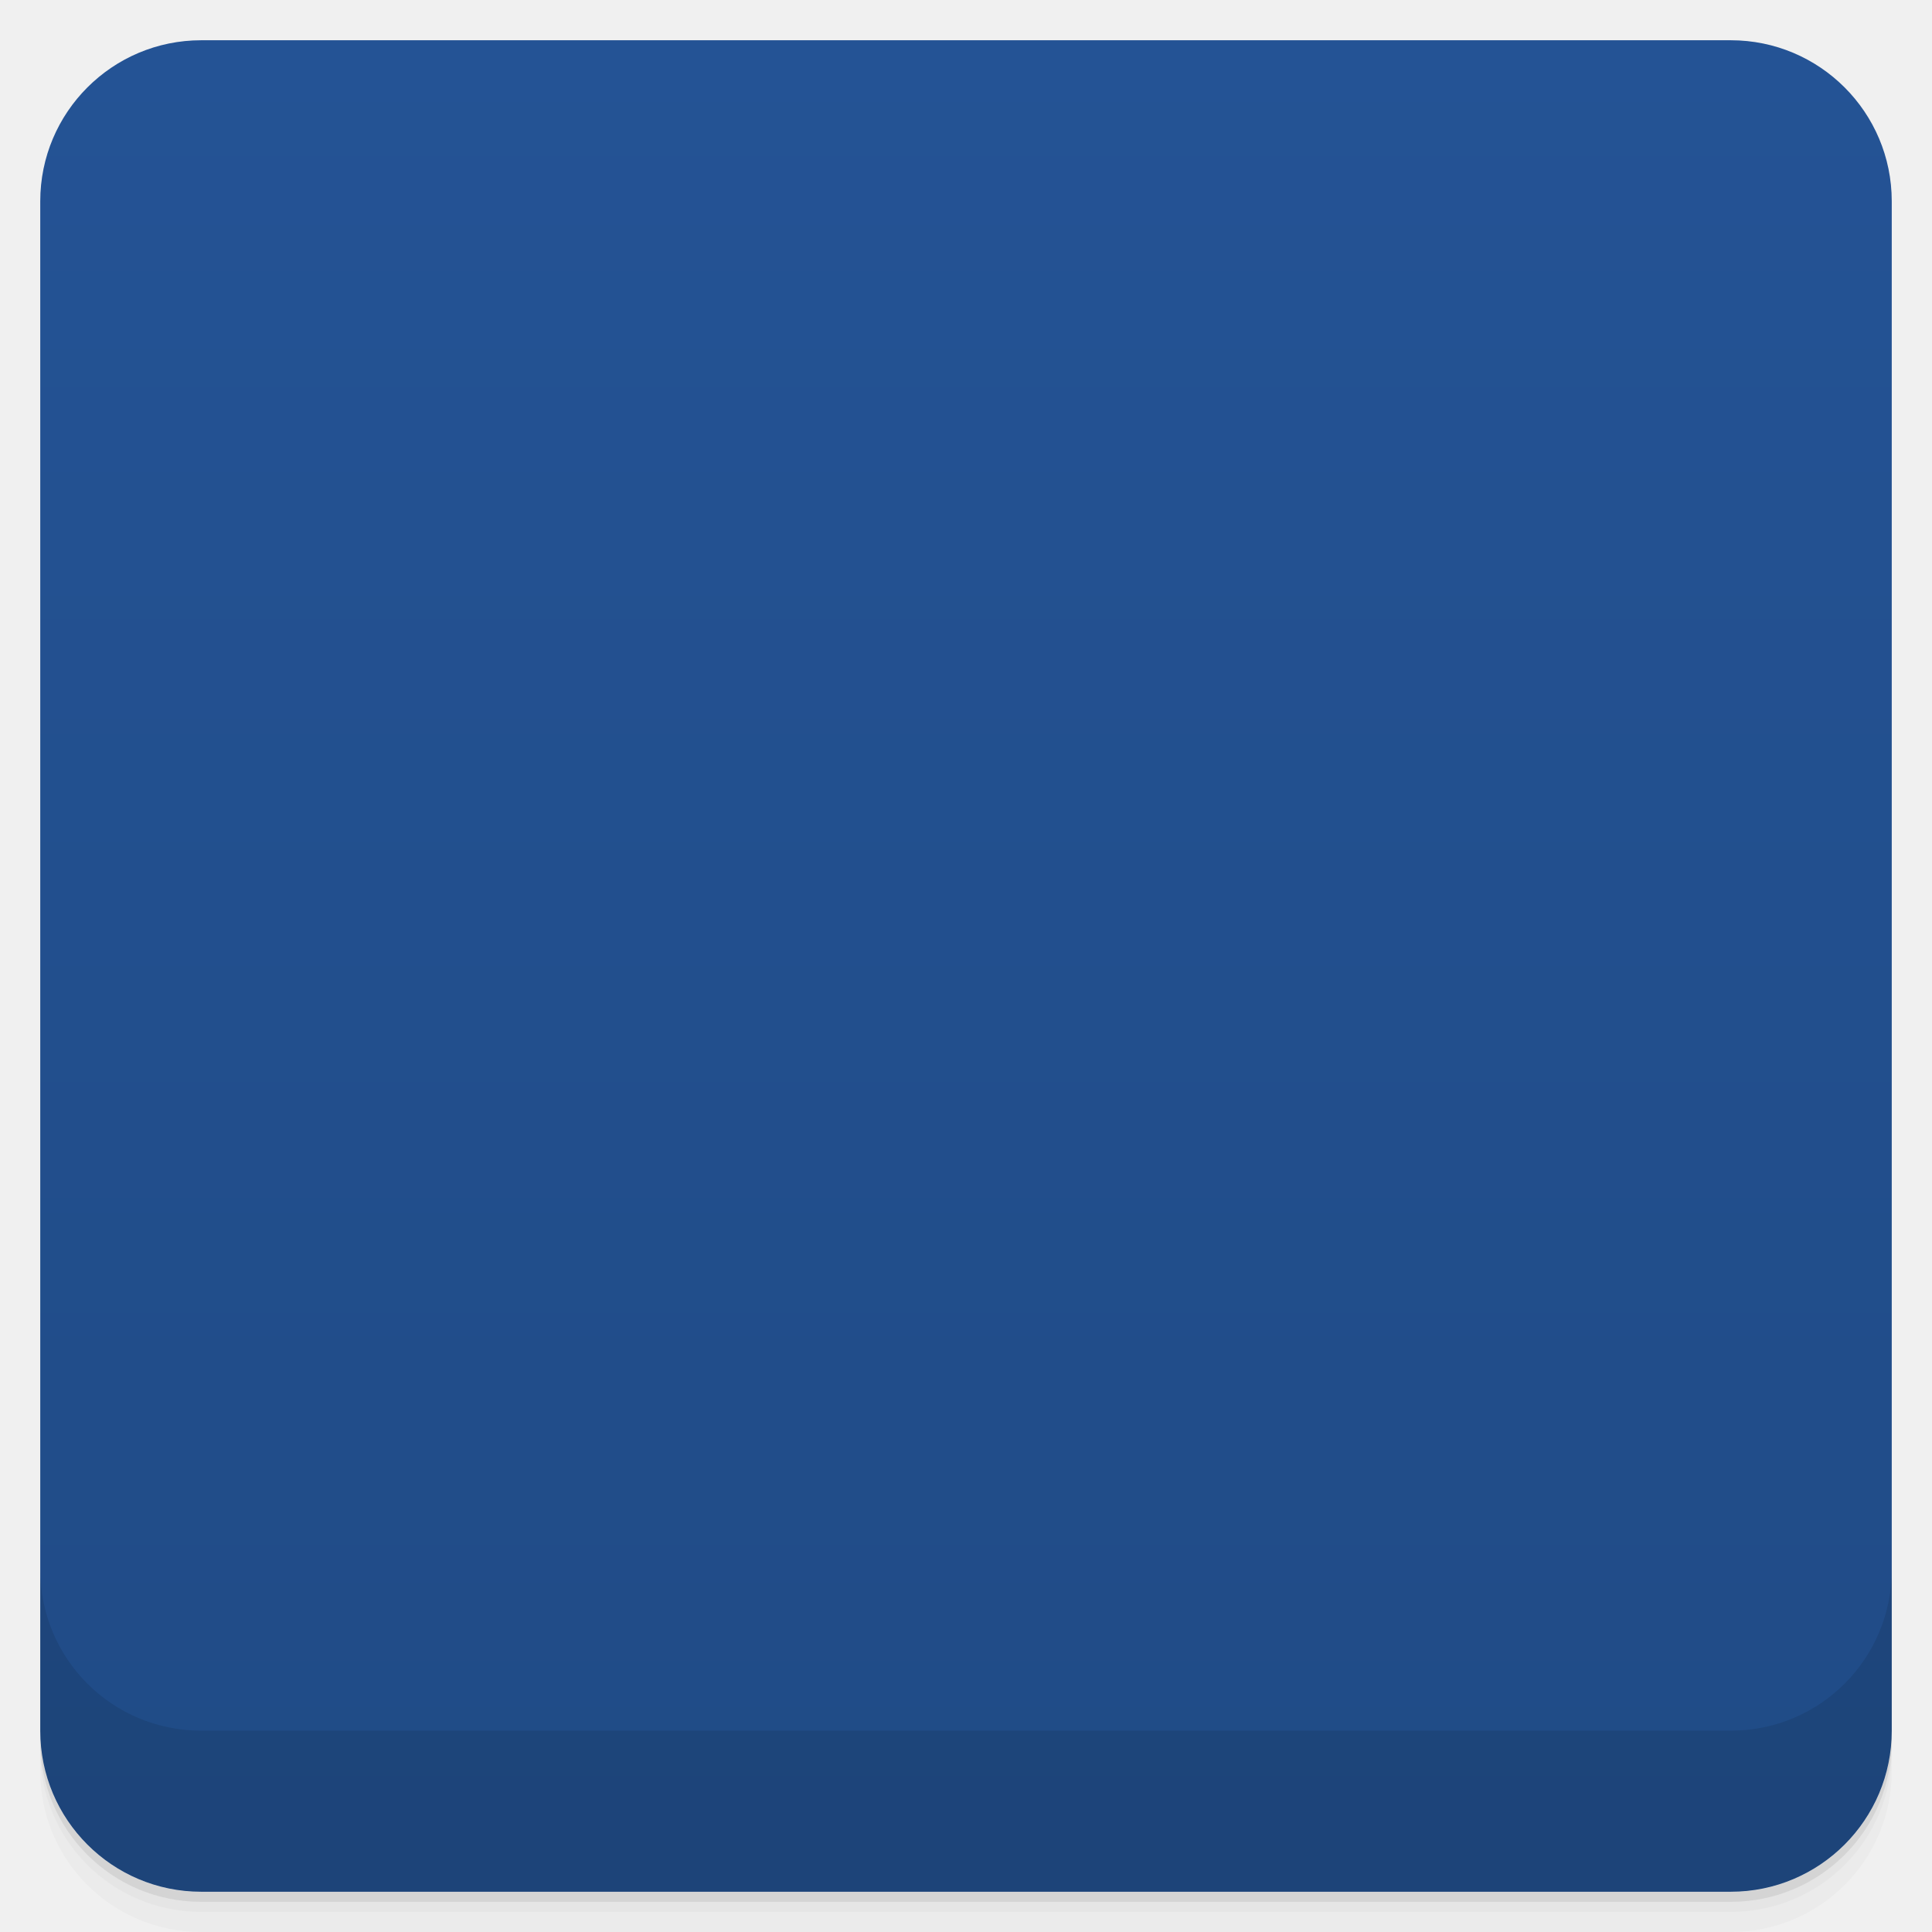
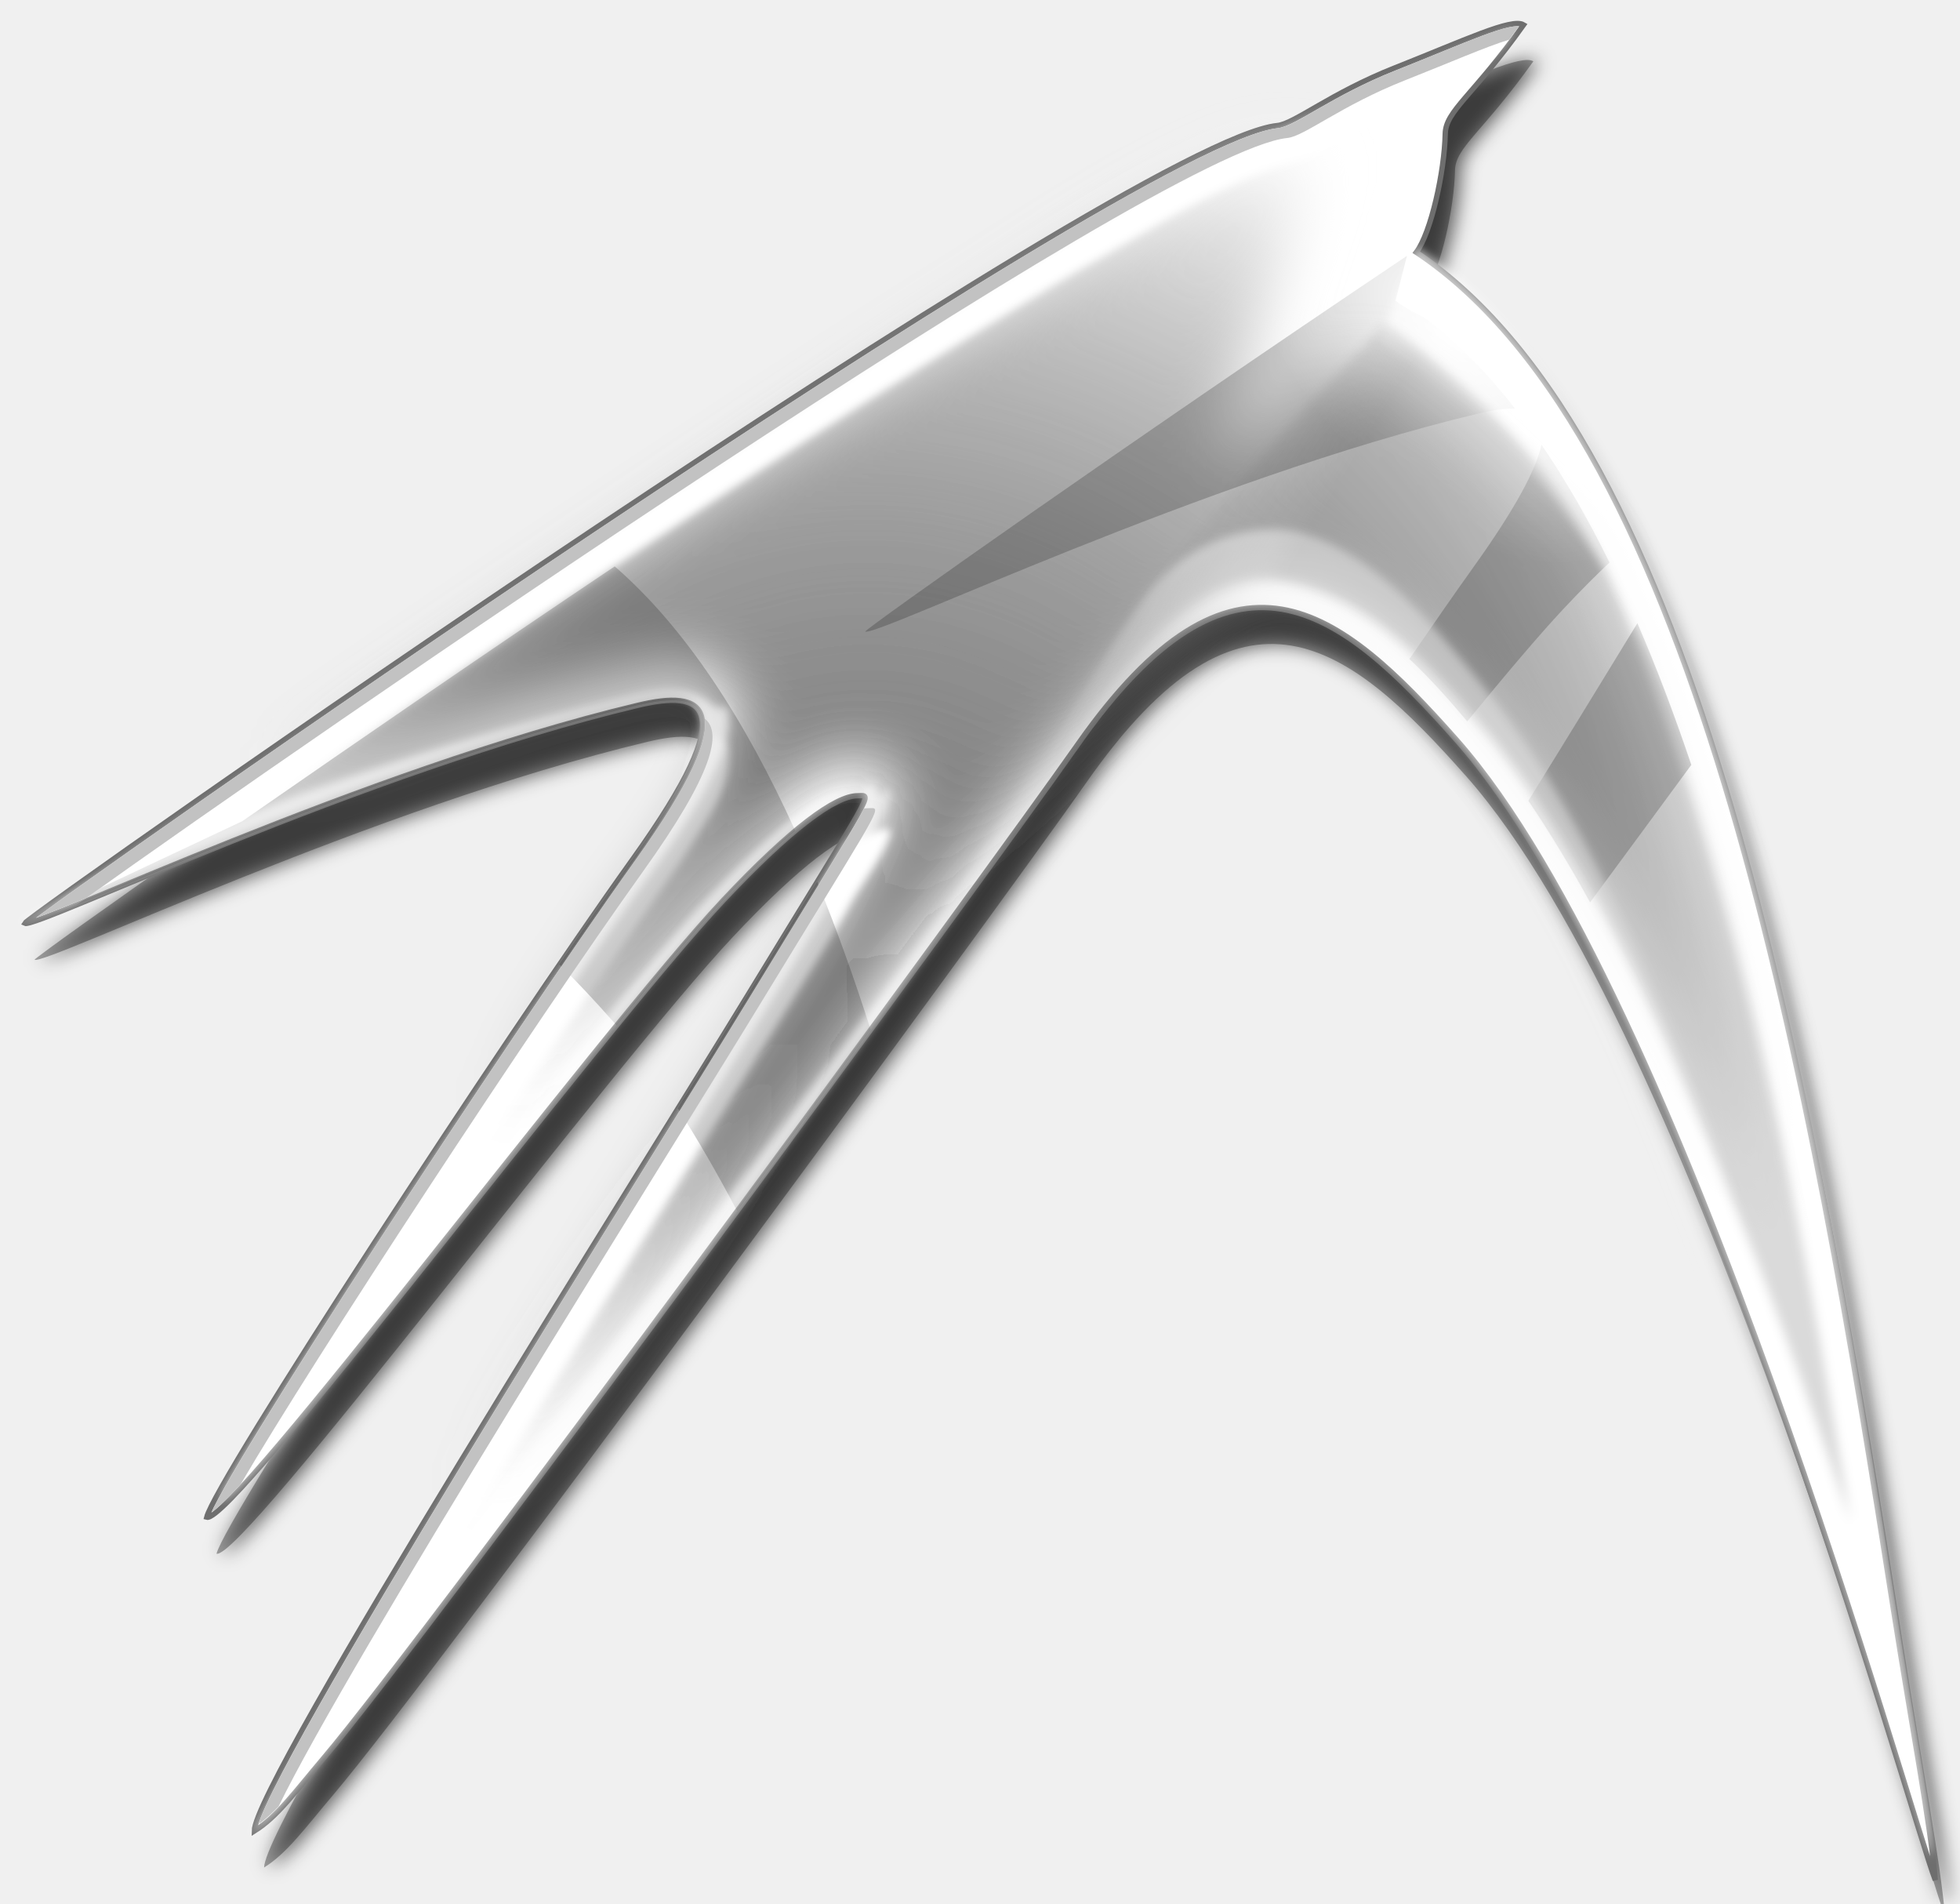
- <svg viewBox="0 0 48 48">
-   <defs>
-     <linearGradient id="linearGradient3764" x1="1" x2="47" gradientUnits="userSpaceOnUse" gradientTransform="translate(-48,0.00221467)">
-       <stop stop-color="#204b86" stop-opacity="1" />
-       <stop offset="1" stop-color="#245395" stop-opacity="1" />
+ <svg xmlns="http://www.w3.org/2000/svg" xmlns:xlink="http://www.w3.org/1999/xlink" version="1.0" width="551" height="535" id="svg2">
+   <defs id="defs4">
+     <linearGradient id="linearGradient4835">
+       <stop id="stop4837" style="stop-color:#ffffff;stop-opacity:0" offset="0" />
+       <stop id="stop4839" style="stop-color:#ffffff;stop-opacity:0.635" offset="1" />
    </linearGradient>
-     <clipPath id="clipPath-821316214">
-       <g transform="translate(0,-1004.362)">
-         <rect rx="4" y="1005.36" x="1" height="46" width="46" fill="#1890d0" />
-       </g>
-     </clipPath>
-     <clipPath id="clipPath-834305836">
-       <g transform="translate(0,-1004.362)">
-         <rect rx="4" y="1005.36" x="1" height="46" width="46" fill="#1890d0" />
-       </g>
-     </clipPath>
+     <linearGradient id="linearGradient4793">
+       <stop id="stop4795" style="stop-color:#000000;stop-opacity:0" offset="0" />
+       <stop id="stop4797" style="stop-color:#000000;stop-opacity:0.2" offset="1" />
+     </linearGradient>
+     <linearGradient id="linearGradient4777">
+       <stop id="stop4779" style="stop-color:#000000;stop-opacity:0.145" offset="0" />
+       <stop id="stop4781" style="stop-color:#000000;stop-opacity:0" offset="1" />
+     </linearGradient>
+     <filter id="filter3326">
+       <feGaussianBlur stdDeviation="2.647" id="feGaussianBlur3328" />
+     </filter>
+     <linearGradient id="linearGradient3486">
+       <stop id="stop3488" style="stop-color:#000000;stop-opacity:0.502" offset="0" />
+       <stop id="stop3490" style="stop-color:#ffffff;stop-opacity:1" offset="1" />
+     </linearGradient>
+     <filter id="filter4517">
+       <feGaussianBlur stdDeviation="1.315" id="feGaussianBlur4519" />
+     </filter>
+     <filter id="filter4638">
+       <feGaussianBlur id="feGaussianBlur4640" stdDeviation="1.14" />
+     </filter>
+     <radialGradient cx="244.977" cy="276.315" r="217.688" fx="244.977" fy="276.315" id="radialGradient4712" xlink:href="#linearGradient3486" gradientUnits="userSpaceOnUse" gradientTransform="matrix(1.197615,0,0,1.233796,-49.38604,-65.70691)" />
+     <filter id="filter4773">
+       <feGaussianBlur id="feGaussianBlur4775" stdDeviation="1.55" />
+     </filter>
+     <linearGradient x1="352.895" y1="175.324" x2="324.35" y2="158.354" id="linearGradient4783" xlink:href="#linearGradient4777" gradientUnits="userSpaceOnUse" />
+     <radialGradient cx="390.528" cy="105.771" r="118.781" fx="390.528" fy="105.771" id="radialGradient4832" xlink:href="#linearGradient4793" gradientUnits="userSpaceOnUse" gradientTransform="matrix(-0.2772848,0.2362336,-0.420973,-0.4941271,560.7761,53.57883)" />
+     <radialGradient cx="235.584" cy="137.568" r="268.902" fx="235.584" fy="137.568" id="radialGradient4841" xlink:href="#linearGradient4835" gradientUnits="userSpaceOnUse" gradientTransform="matrix(0.238287,-0.271638,8.4789835e-2,7.4379539e-2,222.3508,262.4926)" />
+     <filter id="filter4871">
+       <feGaussianBlur id="feGaussianBlur4873" stdDeviation="8.124" />
+     </filter>
  </defs>
-   <g>
-     <path d="m 1 43 l 0 0.25 c 0 2.216 1.784 4 4 4 l 38 0 c 2.216 0 4 -1.784 4 -4 l 0 -0.25 c 0 2.216 -1.784 4 -4 4 l -38 0 c -2.216 0 -4 -1.784 -4 -4 z m 0 0.5 l 0 0.5 c 0 2.216 1.784 4 4 4 l 38 0 c 2.216 0 4 -1.784 4 -4 l 0 -0.5 c 0 2.216 -1.784 4 -4 4 l -38 0 c -2.216 0 -4 -1.784 -4 -4 z" opacity="0.02" />
-     <path d="m 1 43.25 l 0 0.25 c 0 2.216 1.784 4 4 4 l 38 0 c 2.216 0 4 -1.784 4 -4 l 0 -0.25 c 0 2.216 -1.784 4 -4 4 l -38 0 c -2.216 0 -4 -1.784 -4 -4 z" opacity="0.05" />
-     <path d="m 1 43 l 0 0.25 c 0 2.216 1.784 4 4 4 l 38 0 c 2.216 0 4 -1.784 4 -4 l 0 -0.25 c 0 2.216 -1.784 4 -4 4 l -38 0 c -2.216 0 -4 -1.784 -4 -4 z" opacity="0.1" />
-   </g>
-   <g>
-     <rect width="46" height="46" x="-47" y="1" rx="4" transform="matrix(0,-1,1,0,0,0)" fill="url(#linearGradient3764)" fill-opacity="1" />
-   </g>
-   <g>
-     <g clip-path="url(#clipPath-821316214)">
-       <g opacity="0.1">
-         <g>
-           <path d="m 29.984 21.262 c -1.473 -1.711 -2.797 -2.816 -4.758 0.063 c -1.172 1.711 -8.176 11.527 -9.461 13.09 c -0.375 0.453 -0.594 0.766 -0.879 0.953 c 0 -0.621 4.84 -8.512 6.191 -10.797 c 1.629 -2.746 1.578 -2.586 1.383 -2.586 c -0.277 0 -0.836 0.418 -1.691 1.355 c -1.555 1.707 -6.164 8.07 -6.484 7.973 c 0.109 -0.461 3.719 -6.156 5.355 -8.512 c 1.41 -2.031 0.871 -2.188 0.063 -1.988 c -3.445 0.848 -7.57 2.891 -7.703 2.816 c 0.051 -0.105 13.887 -10.117 15.738 -10.309 c 0.215 -0.023 0.668 -0.418 1.477 -0.75 c 0.879 -0.355 1.469 -0.648 1.617 -0.555 c -0.645 0.926 -0.98 1.113 -0.988 1.41 c -0.008 0.488 -0.176 1.277 -0.363 1.531 c 3.578 2.453 4.973 10.809 5.992 17.535 c 0.242 1.594 0.469 2.797 0.527 3.508 c -0.301 -0.801 -3.16 -11.422 -6.02 -14.738 m 0 0" stroke="none" fill-rule="nonzero" fill-opacity="1" fill="#000" />
-         </g>
-       </g>
-     </g>
-   </g>
-   <g>
-     <g clip-path="url(#clipPath-834305836)">
-       <g transform="translate(0,-1)">
-         <g>
-           <path d="m 29.984 21.262 c -1.473 -1.711 -2.797 -2.816 -4.758 0.063 c -1.172 1.711 -8.176 11.527 -9.461 13.09 c -0.375 0.453 -0.594 0.766 -0.879 0.953 c 0 -0.621 4.84 -8.512 6.191 -10.797 c 1.629 -2.746 1.578 -2.586 1.383 -2.586 c -0.277 0 -0.836 0.418 -1.691 1.355 c -1.555 1.707 -6.164 8.07 -6.484 7.973 c 0.109 -0.461 3.719 -6.156 5.355 -8.512 c 1.41 -2.031 0.871 -2.188 0.063 -1.988 c -3.445 0.848 -7.57 2.891 -7.703 2.816 c 0.051 -0.105 13.887 -10.117 15.738 -10.309 c 0.215 -0.023 0.668 -0.418 1.477 -0.75 c 0.879 -0.355 1.469 -0.648 1.617 -0.555 c -0.645 0.926 -0.98 1.113 -0.988 1.41 c -0.008 0.488 -0.176 1.277 -0.363 1.531 c 3.578 2.453 4.973 10.809 5.992 17.535 c 0.242 1.594 0.469 2.797 0.527 3.508 c -0.301 -0.801 -3.16 -11.422 -6.02 -14.738 m 0 0" fill="#fff" stroke="none" fill-rule="nonzero" fill-opacity="1" />
-         </g>
-       </g>
-     </g>
-   </g>
-   <g>
-     <g transform="translate(0,-1004.362)">
-       <path d="m 1 1043.36 0 4 c 0 2.216 1.784 4 4 4 l 38 0 c 2.216 0 4 -1.784 4 -4 l 0 -4 c 0 2.216 -1.784 4 -4 4 l -38 0 c -2.216 0 -4 -1.784 -4 -4 z" opacity="0.1" />
-     </g>
-   </g>
+   <path d="M 412.169,218.159 C 379.246,180.992 349.578,156.987 305.659,219.577 C 279.526,256.821 122.697,470.178 93.92,504.162 C 85.561,514.034 80.664,520.895 74.246,524.871 C 74.256,511.363 182.577,339.824 212.891,290.113 C 249.303,230.4 248.147,233.887 243.79,233.903 C 237.621,233.925 225.074,243.025 205.996,263.372 C 171.158,300.527 67.98,438.81 60.867,436.677 C 63.338,426.632 144.05,302.863 180.697,251.663 C 212.288,207.526 200.213,204.162 182.105,208.471 C 104.955,226.871 12.682,271.355 9.698,269.751 C 10.814,267.447 320.46,49.705 361.824,45.543 C 366.64,45.058 376.8,36.47 394.905,29.317 C 414.56,21.551 427.788,15.235 431.06,17.232 C 416.717,37.338 409.165,41.385 409.037,47.871 C 408.828,58.491 405.048,75.672 400.909,81.158 C 480.925,134.463 512.144,316.215 535.003,462.402 C 540.458,497.101 545.513,523.158 546.803,538.641 C 540.049,521.263 476.071,290.3 412.169,218.159 z" id="path3317" style="fill-opacity:0.333" />
+   <path d="M 413.669,218.159 C 380.746,180.992 351.078,156.987 307.159,219.577 C 281.026,256.821 124.197,470.178 95.42,504.162 C 87.061,514.034 82.164,520.895 75.746,524.871 C 75.756,511.363 184.077,339.824 214.391,290.113 C 250.804,230.4 249.647,233.887 245.29,233.903 C 239.121,233.925 226.574,243.025 207.496,263.372 C 172.658,300.527 69.48,438.81 62.367,436.677 C 64.838,426.632 145.55,302.863 182.197,251.663 C 213.788,207.526 201.713,204.162 183.605,208.471 C 106.455,226.871 14.182,271.356 11.198,269.751 C 12.314,267.447 321.96,49.705 363.324,45.543 C 368.14,45.058 378.3,36.47 396.405,29.317 C 416.06,21.551 429.288,15.235 432.56,17.232 C 418.217,37.338 410.665,41.385 410.537,47.871 C 410.328,58.491 406.548,75.672 402.409,81.158 C 482.425,134.463 513.644,316.215 536.503,462.402 C 541.958,497.101 547.013,523.158 548.303,538.641 C 541.549,521.263 477.571,290.3 413.669,218.159 z" id="path3293" style="fill-opacity:0.627;filter:url(#filter3326)" />
+   <path d="M 409.418,207.909 C 376.496,170.742 346.828,146.737 302.909,209.327 C 276.776,246.571 119.947,459.928 91.17,493.912 C 82.811,503.784 77.914,510.645 71.496,514.621 C 71.506,501.113 179.826,329.574 210.14,279.863 C 246.553,220.15 245.397,223.637 241.04,223.653 C 234.871,223.675 222.324,232.775 203.246,253.122 C 168.408,290.277 65.23,428.56 58.117,426.427 C 60.588,416.382 141.3,292.613 177.947,241.413 C 209.538,197.276 197.462,193.912 179.355,198.221 C 102.204,216.621 9.932,261.105 6.948,259.501 C 8.064,257.197 317.709,39.455 359.074,35.293 C 363.889,34.808 374.05,26.22 392.155,19.066 C 411.81,11.301 425.038,4.985 428.31,6.982 C 413.967,27.088 406.414,31.135 406.287,37.621 C 406.078,48.241 402.298,65.422 398.159,70.908 C 478.175,124.213 509.393,305.965 532.252,452.152 C 537.708,486.851 542.763,512.908 544.052,528.391 C 537.299,511.013 473.321,280.05 409.418,207.909 z" id="path3287" style="fill:#ffffff;stroke:#6e6e6e;stroke-width:1.5" />
+   <path d="M 369.682,43.724 C 361.058,44.569 355.803,44.842 349.941,47.209 C 321.034,58.882 295.074,77.34 268.258,93.538 C 204.474,133.648 142.002,175.774 80.112,218.755 C 116.09,204.76 152.66,191.319 190.799,184.911 C 202.393,185.019 211.901,198.435 206.643,209.224 C 199.692,233.006 181.099,250.459 168.563,271.137 C 158.921,284.951 149.454,298.904 140.08,312.911 C 164.937,281.858 189.517,250.163 219.163,223.618 C 226.349,217.954 234.991,211.197 244.643,212.724 C 252.102,214.662 255.633,224.468 250.674,230.505 C 240.484,249.848 227.932,268.027 216.909,286.932 C 189.368,331.56 161.599,375.91 134.487,420.755 C 192.803,344.087 215.507,319.787 271.907,241.704 C 284.975,225.223 338.969,157.35 361.112,160.068 C 385.975,163.511 403.738,183.744 418.746,201.996 C 458.384,251.046 479.45,311.463 502.205,369.536 C 506.771,381.873 511.157,394.271 515.487,406.693 C 501.087,319.668 480.137,235.973 443.814,155.1 C 419.508,130.259 411.77,120.363 383.97,103.058 C 380.344,99.578 341.437,130.649 341.437,130.649 L 369.682,43.724 z" id="path3431" style="fill:url(#radialGradient4712);filter:url(#filter4871)" />
+   <path d="M 395.531,71.906 C 316.14,125.131 243.757,176.389 243.219,177.5 C 246.203,179.105 338.474,134.619 415.625,116.219 C 419.451,115.308 423.005,114.757 425.938,114.844 C 418.048,104.779 409.579,96.144 400.438,89.25 C 397.465,87.87 394.729,86.325 392.312,84.531 L 395.531,71.906 z M 433.344,125 C 431.87,131.815 426.197,142.671 414.219,159.406 C 409.047,166.632 402.821,175.598 396.219,185.219 C 402.014,190.635 407.339,196.638 412.469,202.75 C 423.224,189.625 432.755,178.352 439.531,171.125 C 444.246,166.097 448.562,161.771 452.469,158.094 C 446.535,146.053 440.176,134.976 433.344,125 z M 460.312,175.156 C 456.284,181.725 452.493,187.893 446.406,197.875 C 442.293,204.62 436.268,214.385 429.656,225.062 C 435.901,234.302 441.639,243.855 447,253.625 C 456.812,240.331 466.301,227.455 475.469,214.969 C 470.771,201.019 465.731,187.689 460.312,175.156 z" id="path4752" style="fill:url(#radialGradient4832)" />
+   <path d="M 358.34,37.66 C 311.534,49.209 15.125,255.25 15.125,255.25 C 15.125,255.25 68.094,230.812 68.094,230.812 C 145.101,177.47 222.528,124.311 302.938,76.062 C 323.77,64.539 343.712,50.43 366.938,44.562 C 381.019,38.32 394.16,29.408 409,24.75 C 409,24.75 416.302,18.048 422.031,12.781 C 423.107,11.383 424.21,9.929 425.375,8.344 C 402.915,16.118 363.044,36.5 358.34,37.66 z M 198.875,205.844 C 202.859,217.828 145.7,282.889 63.781,418.438 C 63.169,419.52 62.754,420.296 62.312,421.125 C 69.54,412.016 116.938,352.281 116.938,352.281 C 141.139,314.653 166.582,277.94 191.938,241.094 C 197.244,232.012 205.097,222.923 204.75,211.906 C 205.327,207.839 201.197,207.744 198.875,205.844 z M 248.062,232.938 C 244.655,233.792 241.468,235.455 238.219,236.812 C 182.944,328.318 125.222,416.395 75.031,509.906 C 80.978,502.036 114,458.344 114,458.344 C 153.854,390.275 196.696,323.818 237.812,256.375 C 241.572,248.594 247.895,242.074 250.438,233.781 C 249.852,233.061 249.007,232.856 248.062,232.938 z" id="path3279" style="fill:#ffffff;filter:url(#filter4638)" />
+   <path d="M 172.812,159.188 C 137.666,182.743 102.834,206.748 68.094,230.812 C 68.094,230.812 46.442,241.006 28.341,249.501 L 21.56,254.282 C 50.682,242.397 119.278,212.544 179.344,198.219 C 197.451,193.91 209.529,197.27 177.938,241.406 C 172.04,249.646 164.92,259.872 157.25,271.094 C 162.366,276.025 167.478,281.587 172.688,287.469 C 172.903,287.712 173.128,287.971 173.344,288.219 C 185.305,273.554 195.833,260.97 203.219,253.094 C 211.118,244.669 217.892,238.222 223.562,233.5 C 209.422,202.305 192.769,176.524 172.812,159.188 z M 229.75,247.812 C 224.891,255.738 218.709,265.767 210.125,279.844 C 205.397,287.597 198.378,298.945 190.562,311.562 C 196.163,320.269 201.74,329.96 207.219,340.344 C 220.326,322.604 232.808,305.654 244.75,289.375 C 240.106,274.851 235.124,260.941 229.75,247.812 z" id="path3522" style="fill-opacity:0.2" />
+   <path d="M 56.75,231.341 C 58.955,230.438 60.142,232.394 62.437,231.466 C 96.39,217.732 139.208,204.926 178.594,195.591 C 183.596,194.405 188.326,193.661 193.187,194.622 C 195.618,195.102 198.21,196.133 200.344,198.153 C 202.477,200.173 204.325,197.08 204.719,199.934 C 205.506,205.643 203.66,211.203 200.125,218.403 C 196.59,225.603 191.038,234.407 182.875,245.559 C 164.393,270.808 134.77,315.024 109.562,354.028 C 107.047,357.92 105.476,360.574 103.062,364.341 C 106.518,360.021 109.264,361.994 112.844,357.497 C 144.038,318.314 178.501,274.383 196.531,255.153 C 206.204,244.837 214.533,236.803 221.5,231.153 C 228.467,225.504 233.212,221.523 240.469,221.497 C 240.64,221.496 241.049,221.362 242.625,221.528 C 243.413,221.611 246.23,218.921 246.25,220.809 C 246.319,227.361 249.636,220.084 249.937,221.747 C 250.54,225.073 249.63,226.171 249.062,227.497 C 248.495,228.823 247.758,230.171 246.75,231.966 C 242.718,239.143 233.912,253.224 215.719,283.059 C 200.497,308.022 165.647,363.707 134.562,414.872 C 124.534,431.378 115.341,446.71 106.906,461.059 C 205.379,335.609 257.562,269.439 279.099,235.011 C 291.146,215.753 305.719,191.064 321.079,168.988 C 334.283,150.01 354.971,146.678 365.845,149.815 C 387.593,156.089 403.903,176.959 417.876,194.096 C 452.447,236.496 485.961,321.832 523.875,439.309 C 513.315,372.947 500.459,295.955 480.719,228.653 C 460.299,159.034 425.685,120.847 387.806,95.667 C 387.806,95.667 398.156,69.434 398.156,69.434 C 479.403,123.442 510.408,309.499 531.937,445.247 C 540.972,502.21 543.985,515.336 542.812,522.028 C 493.727,365.067 452.041,257.892 411.19,209.463 C 385.213,178.667 350.175,137.698 301.531,210.653 C 276.568,248.092 118.683,460.606 89.906,494.591 C 81.547,504.462 76.512,511.926 70.094,515.903 C 77.137,505.911 179.084,336.147 209.398,286.436 C 245.811,226.723 245.326,222.481 240.969,222.497 C 234.8,222.519 221.203,233.587 202.125,253.934 C 167.287,291.089 69.052,423.73 61.939,421.597 C 66.871,412.255 139.165,299.843 176.515,246.006 C 207.454,201.41 198.83,192.11 180.719,196.403 C 103.268,214.761 8.234,261.102 5.25,259.497 M 236.187,221.778 C 236.22,221.801 236.235,221.886 236.187,221.997 C 236.174,222.029 236.08,222.177 236.062,222.216 C 236.071,222.169 236.052,221.969 236.062,221.934 C 236.105,221.793 236.155,221.755 236.187,221.778 z" id="path3461" style="fill:url(#radialGradient4841);filter:url(#filter4517)" />
+   <path d="M 248.243,283.845 C 283.054,238.452 247.512,280.619 312.076,193.932 C 324.78,178.157 340.122,159.726 361.562,163.375 C 386.751,168.314 403.702,189.563 419.687,207.937 C 454.211,251.977 473.98,305.311 494.896,356.87 C 503.853,380.33 512.277,403.945 520.219,427.75 C 505.07,335.234 489,246.446 451.318,160.001 C 437.426,132.846 418.851,113.408 389.5,91.19 C 389.5,91.19 289,189.465 248.243,283.845 z" id="path4714" style="fill:url(#linearGradient4783);filter:url(#filter4773)" />
+   <path d="M 426.625,7.375 C 425.998,7.371 425.157,7.447 424.188,7.656 C 422.248,8.074 419.696,8.918 416.625,10.062 C 410.483,12.351 402.276,15.863 392.438,19.75 C 383.436,23.307 376.398,27.246 371,30.344 C 365.602,33.441 361.951,35.75 359.156,36.031 C 354.263,36.524 344.87,40.344 332.469,46.688 C 320.067,53.031 304.579,61.894 287.156,72.406 C 252.31,93.43 209.699,121.101 168.344,148.719 C 126.988,176.337 86.891,203.888 57.062,224.688 C 42.148,235.087 29.776,243.82 21.125,250 C 16.799,253.09 13.397,255.532 11.062,257.25 C 10.663,257.544 10.492,257.687 10.156,257.938 C 10.709,257.748 11.092,257.631 11.781,257.375 C 14.722,256.283 18.865,254.615 24,252.5 C 24.08,252.467 24.201,252.408 24.281,252.375 C 84.731,209.186 325.698,42.425 361.906,38.781 C 366.722,38.297 376.895,29.716 395,22.562 C 407.87,17.478 417.887,13.07 424.25,11.156 C 425.139,9.972 426.051,8.752 427,7.438 C 426.849,7.422 426.808,7.376 426.625,7.375 z M 198.094,201.969 C 198.634,205.15 197.629,209.544 194.719,215.75 C 191.659,222.273 186.476,230.788 178.562,241.844 C 160.254,267.423 130.907,311.159 105.844,349.75 C 93.312,369.045 81.856,387.068 73.375,400.875 C 69.134,407.779 65.632,413.63 63.125,418.062 C 61.871,420.279 60.852,422.141 60.125,423.594 C 59.776,424.292 59.715,424.531 59.5,425.031 C 59.696,424.896 59.832,424.837 60.062,424.656 C 61.17,423.789 62.665,422.406 64.438,420.594 C 65.42,419.59 66.499,418.416 67.656,417.156 C 87.975,382.366 149.922,288.021 180.781,244.906 C 200.401,217.496 203.145,205.855 198.094,201.969 z M 245.281,227.125 C 244.904,227.105 244.42,227.154 243.875,227.156 C 243.573,227.157 243.218,227.202 242.875,227.25 C 242.524,227.947 242.092,228.725 241.531,229.719 C 237.788,236.353 228.986,250.396 210.781,280.25 C 195.617,305.117 160.961,360.438 130.094,411.219 C 114.66,436.609 100.185,460.849 89.562,479.594 C 84.251,488.966 79.886,496.973 76.875,503.031 C 75.369,506.06 74.195,508.615 73.406,510.594 C 73.003,511.606 73.007,511.96 72.812,512.656 C 74.677,511.286 76.469,509.636 78.312,507.719 C 98.005,467.117 186.099,327.438 212.969,283.375 C 244.83,231.126 247.924,227.263 245.281,227.125 z" id="path3523" style="fill:#c2c2c2" />
</svg>
